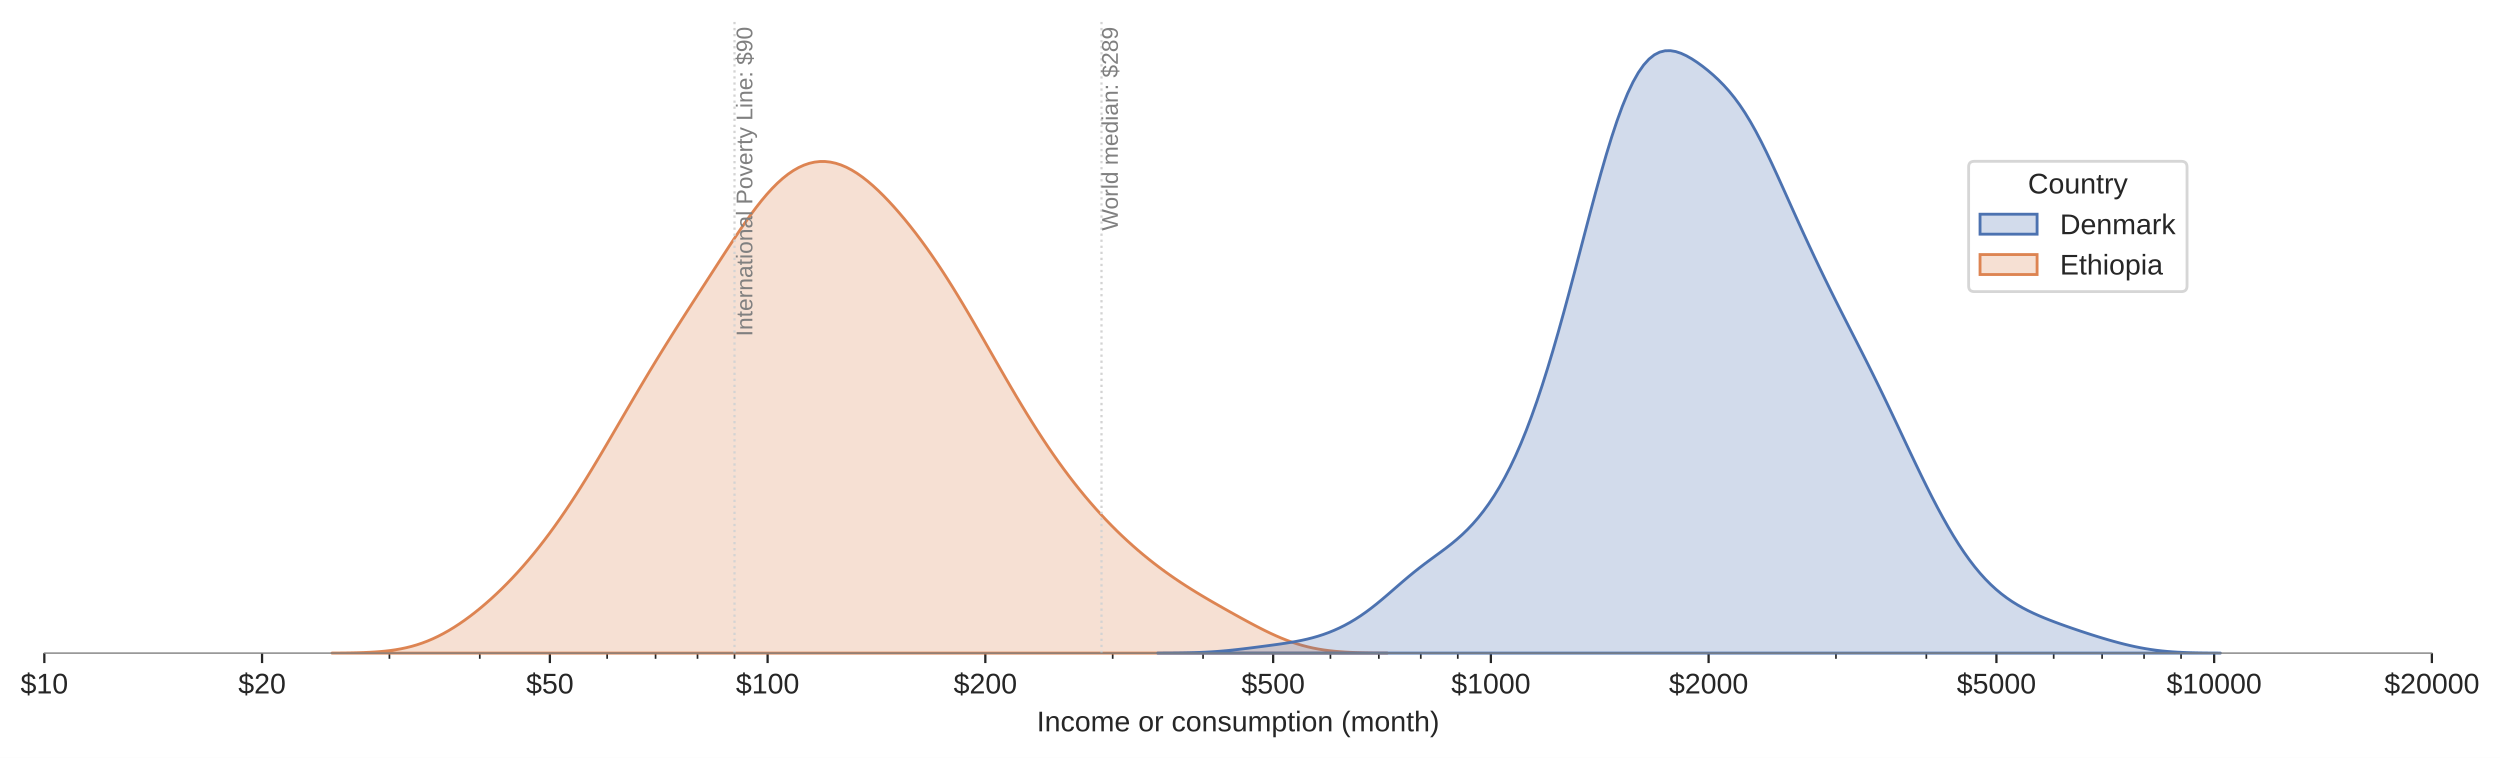
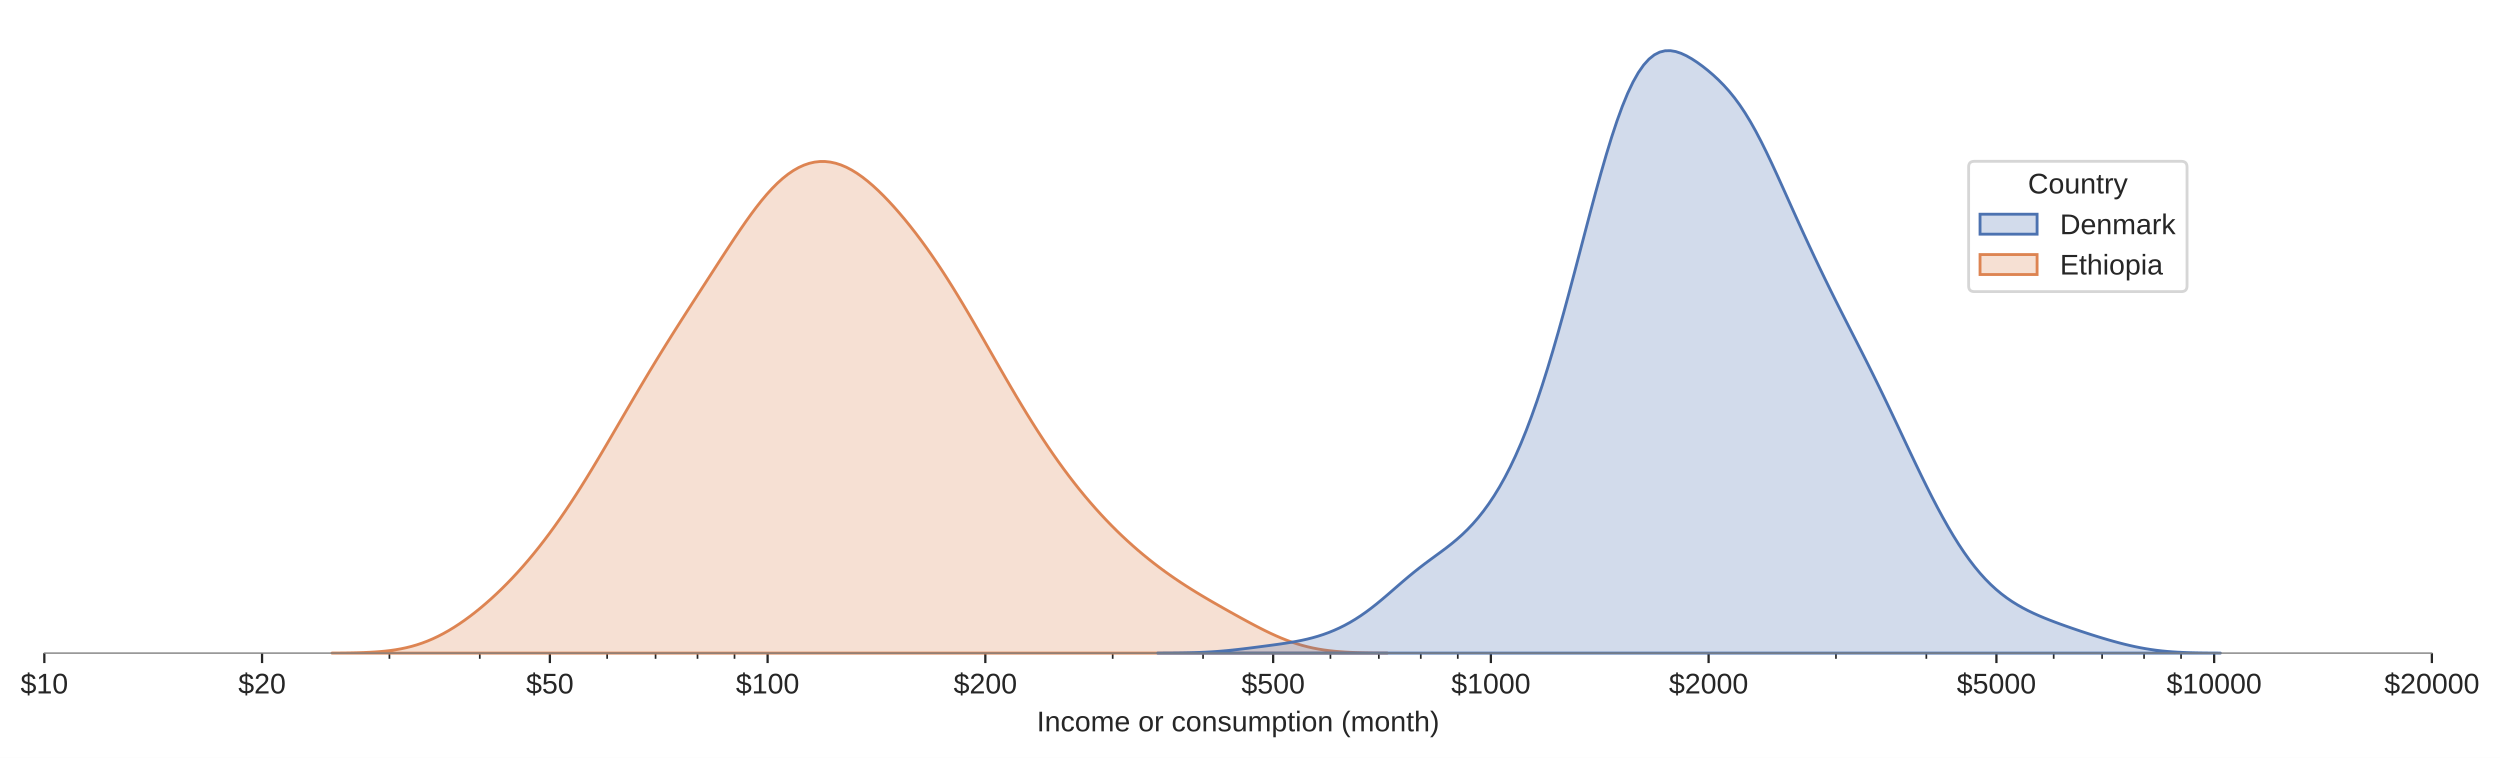
<svg xmlns="http://www.w3.org/2000/svg" xmlns:xlink="http://www.w3.org/1999/xlink" width="876.424pt" height="265.69pt" viewBox="0 0 876.424 265.69" version="1.1">
  <defs>
    <style type="text/css">*{stroke-linejoin: round; stroke-linecap: butt}</style>
  </defs>
  <g id="figure_1">
    <g id="patch_1">
      <path d="M 0 265.69  L 876.424 265.69  L 876.424 0  L 0 0  z " style="fill: #ffffff" />
    </g>
    <g id="axes_1">
      <g id="patch_2">
        <path d="M 15.541 228.96  L 852.541 228.96  L 852.541 7.2  L 15.541 7.2  z " style="fill: #ffffff" />
      </g>
      <g id="matplotlib.axis_1">
        <g id="xtick_1">
          <g id="line2d_1">
            <defs>
-               <path id="mda6c600935" d="M 0 0  L 0 3.5  " style="stroke: #262626; stroke-width: 0.8" />
+               <path id="m7495857e73" d="M 0 0  L 0 3.5  " style="stroke: #262626; stroke-width: 0.8" />
            </defs>
            <g>
-               <use xlink:href="#mda6c600935" x="15.541" y="228.96" style="fill: #262626; stroke: #262626; stroke-width: 0.8" />
+               <use xlink:href="#m7495857e73" x="15.541" y="228.96" style="fill: #262626; stroke: #262626; stroke-width: 0.8" />
            </g>
          </g>
          <g id="text_1">
            <text style="font-size: 10px; font-family: 'Arial', 'DejaVu Sans', 'Liberation Sans', 'Bitstream Vera Sans', sans-serif; text-anchor: middle; fill: #262626" x="15.541" y="243.118" transform="rotate(-0 15.54141 243.1178)">$10</text>
          </g>
        </g>
        <g id="xtick_2">
          <g id="line2d_2">
            <g>
-               <use xlink:href="#mda6c600935" x="91.87" y="228.96" style="fill: #262626; stroke: #262626; stroke-width: 0.8" />
+               <use xlink:href="#m7495857e73" x="91.87" y="228.96" style="fill: #262626; stroke: #262626; stroke-width: 0.8" />
            </g>
          </g>
          <g id="text_2">
            <text style="font-size: 10px; font-family: 'Arial', 'DejaVu Sans', 'Liberation Sans', 'Bitstream Vera Sans', sans-serif; text-anchor: middle; fill: #262626" x="91.87" y="243.118" transform="rotate(-0 91.86974 243.1178)">$20</text>
          </g>
        </g>
        <g id="xtick_3">
          <g id="line2d_3">
            <g>
-               <use xlink:href="#mda6c600935" x="192.77" y="228.96" style="fill: #262626; stroke: #262626; stroke-width: 0.8" />
+               <use xlink:href="#m7495857e73" x="192.77" y="228.96" style="fill: #262626; stroke: #262626; stroke-width: 0.8" />
            </g>
          </g>
          <g id="text_3">
            <text style="font-size: 10px; font-family: 'Arial', 'DejaVu Sans', 'Liberation Sans', 'Bitstream Vera Sans', sans-serif; text-anchor: middle; fill: #262626" x="192.77" y="243.118" transform="rotate(-0 192.7703 243.1178)">$50</text>
          </g>
        </g>
        <g id="xtick_4">
          <g id="line2d_4">
            <g>
-               <use xlink:href="#mda6c600935" x="269.099" y="228.96" style="fill: #262626; stroke: #262626; stroke-width: 0.8" />
+               <use xlink:href="#m7495857e73" x="269.099" y="228.96" style="fill: #262626; stroke: #262626; stroke-width: 0.8" />
            </g>
          </g>
          <g id="text_4">
            <text style="font-size: 10px; font-family: 'Arial', 'DejaVu Sans', 'Liberation Sans', 'Bitstream Vera Sans', sans-serif; text-anchor: middle; fill: #262626" x="269.099" y="243.118" transform="rotate(-0 269.0986 243.1178)">$100</text>
          </g>
        </g>
        <g id="xtick_5">
          <g id="line2d_5">
            <g>
-               <use xlink:href="#mda6c600935" x="345.427" y="228.96" style="fill: #262626; stroke: #262626; stroke-width: 0.8" />
+               <use xlink:href="#m7495857e73" x="345.427" y="228.96" style="fill: #262626; stroke: #262626; stroke-width: 0.8" />
            </g>
          </g>
          <g id="text_5">
            <text style="font-size: 10px; font-family: 'Arial', 'DejaVu Sans', 'Liberation Sans', 'Bitstream Vera Sans', sans-serif; text-anchor: middle; fill: #262626" x="345.427" y="243.118" transform="rotate(-0 345.427 243.1178)">$200</text>
          </g>
        </g>
        <g id="xtick_6">
          <g id="line2d_6">
            <g>
-               <use xlink:href="#mda6c600935" x="446.328" y="228.96" style="fill: #262626; stroke: #262626; stroke-width: 0.8" />
+               <use xlink:href="#m7495857e73" x="446.328" y="228.96" style="fill: #262626; stroke: #262626; stroke-width: 0.8" />
            </g>
          </g>
          <g id="text_6">
            <text style="font-size: 10px; font-family: 'Arial', 'DejaVu Sans', 'Liberation Sans', 'Bitstream Vera Sans', sans-serif; text-anchor: middle; fill: #262626" x="446.328" y="243.118" transform="rotate(-0 446.3275 243.1178)">$500</text>
          </g>
        </g>
        <g id="xtick_7">
          <g id="line2d_7">
            <g>
-               <use xlink:href="#mda6c600935" x="522.656" y="228.96" style="fill: #262626; stroke: #262626; stroke-width: 0.8" />
+               <use xlink:href="#m7495857e73" x="522.656" y="228.96" style="fill: #262626; stroke: #262626; stroke-width: 0.8" />
            </g>
          </g>
          <g id="text_7">
            <text style="font-size: 10px; font-family: 'Arial', 'DejaVu Sans', 'Liberation Sans', 'Bitstream Vera Sans', sans-serif; text-anchor: middle; fill: #262626" x="522.656" y="243.118" transform="rotate(-0 522.6559 243.1178)">$1000</text>
          </g>
        </g>
        <g id="xtick_8">
          <g id="line2d_8">
            <g>
-               <use xlink:href="#mda6c600935" x="598.984" y="228.96" style="fill: #262626; stroke: #262626; stroke-width: 0.8" />
+               <use xlink:href="#m7495857e73" x="598.984" y="228.96" style="fill: #262626; stroke: #262626; stroke-width: 0.8" />
            </g>
          </g>
          <g id="text_8">
            <text style="font-size: 10px; font-family: 'Arial', 'DejaVu Sans', 'Liberation Sans', 'Bitstream Vera Sans', sans-serif; text-anchor: middle; fill: #262626" x="598.984" y="243.118" transform="rotate(-0 598.9842 243.1178)">$2000</text>
          </g>
        </g>
        <g id="xtick_9">
          <g id="line2d_9">
            <g>
-               <use xlink:href="#mda6c600935" x="699.885" y="228.96" style="fill: #262626; stroke: #262626; stroke-width: 0.8" />
+               <use xlink:href="#m7495857e73" x="699.885" y="228.96" style="fill: #262626; stroke: #262626; stroke-width: 0.8" />
            </g>
          </g>
          <g id="text_9">
            <text style="font-size: 10px; font-family: 'Arial', 'DejaVu Sans', 'Liberation Sans', 'Bitstream Vera Sans', sans-serif; text-anchor: middle; fill: #262626" x="699.885" y="243.118" transform="rotate(-0 699.8847 243.1178)">$5000</text>
          </g>
        </g>
        <g id="xtick_10">
          <g id="line2d_10">
            <g>
-               <use xlink:href="#mda6c600935" x="776.213" y="228.96" style="fill: #262626; stroke: #262626; stroke-width: 0.8" />
+               <use xlink:href="#m7495857e73" x="776.213" y="228.96" style="fill: #262626; stroke: #262626; stroke-width: 0.8" />
            </g>
          </g>
          <g id="text_10">
            <text style="font-size: 10px; font-family: 'Arial', 'DejaVu Sans', 'Liberation Sans', 'Bitstream Vera Sans', sans-serif; text-anchor: middle; fill: #262626" x="776.213" y="243.118" transform="rotate(-0 776.2131 243.1178)">$10000</text>
          </g>
        </g>
        <g id="xtick_11">
          <g id="line2d_11">
            <g>
-               <use xlink:href="#mda6c600935" x="852.541" y="228.96" style="fill: #262626; stroke: #262626; stroke-width: 0.8" />
+               <use xlink:href="#m7495857e73" x="852.541" y="228.96" style="fill: #262626; stroke: #262626; stroke-width: 0.8" />
            </g>
          </g>
          <g id="text_11">
            <text style="font-size: 10px; font-family: 'Arial', 'DejaVu Sans', 'Liberation Sans', 'Bitstream Vera Sans', sans-serif; text-anchor: middle; fill: #262626" x="852.541" y="243.118" transform="rotate(-0 852.5414 243.1178)">$20000</text>
          </g>
        </g>
        <g id="xtick_12">
          <g id="line2d_12">
            <defs>
-               <path id="m0d7a9a4e40" d="M 0 0  L 0 2  " style="stroke: #262626; stroke-width: 0.6" />
+               <path id="m52c6f184fa" d="M 0 0  L 0 2  " style="stroke: #262626; stroke-width: 0.6" />
            </defs>
            <g>
-               <use xlink:href="#m0d7a9a4e40" x="136.519" y="228.96" style="fill: #262626; stroke: #262626; stroke-width: 0.6" />
+               <use xlink:href="#m52c6f184fa" x="136.519" y="228.96" style="fill: #262626; stroke: #262626; stroke-width: 0.6" />
            </g>
          </g>
        </g>
        <g id="xtick_13">
          <g id="line2d_13">
            <g>
-               <use xlink:href="#m0d7a9a4e40" x="168.198" y="228.96" style="fill: #262626; stroke: #262626; stroke-width: 0.6" />
+               <use xlink:href="#m52c6f184fa" x="168.198" y="228.96" style="fill: #262626; stroke: #262626; stroke-width: 0.6" />
            </g>
          </g>
        </g>
        <g id="xtick_14">
          <g id="line2d_14">
            <g>
-               <use xlink:href="#m0d7a9a4e40" x="212.847" y="228.96" style="fill: #262626; stroke: #262626; stroke-width: 0.6" />
+               <use xlink:href="#m52c6f184fa" x="212.847" y="228.96" style="fill: #262626; stroke: #262626; stroke-width: 0.6" />
            </g>
          </g>
        </g>
        <g id="xtick_15">
          <g id="line2d_15">
            <g>
-               <use xlink:href="#m0d7a9a4e40" x="229.822" y="228.96" style="fill: #262626; stroke: #262626; stroke-width: 0.6" />
+               <use xlink:href="#m52c6f184fa" x="229.822" y="228.96" style="fill: #262626; stroke: #262626; stroke-width: 0.6" />
            </g>
          </g>
        </g>
        <g id="xtick_16">
          <g id="line2d_16">
            <g>
-               <use xlink:href="#m0d7a9a4e40" x="244.526" y="228.96" style="fill: #262626; stroke: #262626; stroke-width: 0.6" />
+               <use xlink:href="#m52c6f184fa" x="244.526" y="228.96" style="fill: #262626; stroke: #262626; stroke-width: 0.6" />
            </g>
          </g>
        </g>
        <g id="xtick_17">
          <g id="line2d_17">
            <g>
-               <use xlink:href="#m0d7a9a4e40" x="257.496" y="228.96" style="fill: #262626; stroke: #262626; stroke-width: 0.6" />
+               <use xlink:href="#m52c6f184fa" x="257.496" y="228.96" style="fill: #262626; stroke: #262626; stroke-width: 0.6" />
            </g>
          </g>
        </g>
        <g id="xtick_18">
          <g id="line2d_18">
            <g>
-               <use xlink:href="#m0d7a9a4e40" x="390.076" y="228.96" style="fill: #262626; stroke: #262626; stroke-width: 0.6" />
+               <use xlink:href="#m52c6f184fa" x="390.076" y="228.96" style="fill: #262626; stroke: #262626; stroke-width: 0.6" />
            </g>
          </g>
        </g>
        <g id="xtick_19">
          <g id="line2d_19">
            <g>
-               <use xlink:href="#m0d7a9a4e40" x="421.755" y="228.96" style="fill: #262626; stroke: #262626; stroke-width: 0.6" />
+               <use xlink:href="#m52c6f184fa" x="421.755" y="228.96" style="fill: #262626; stroke: #262626; stroke-width: 0.6" />
            </g>
          </g>
        </g>
        <g id="xtick_20">
          <g id="line2d_20">
            <g>
-               <use xlink:href="#m0d7a9a4e40" x="466.404" y="228.96" style="fill: #262626; stroke: #262626; stroke-width: 0.6" />
+               <use xlink:href="#m52c6f184fa" x="466.404" y="228.96" style="fill: #262626; stroke: #262626; stroke-width: 0.6" />
            </g>
          </g>
        </g>
        <g id="xtick_21">
          <g id="line2d_21">
            <g>
-               <use xlink:href="#m0d7a9a4e40" x="483.379" y="228.96" style="fill: #262626; stroke: #262626; stroke-width: 0.6" />
+               <use xlink:href="#m52c6f184fa" x="483.379" y="228.96" style="fill: #262626; stroke: #262626; stroke-width: 0.6" />
            </g>
          </g>
        </g>
        <g id="xtick_22">
          <g id="line2d_22">
            <g>
-               <use xlink:href="#m0d7a9a4e40" x="498.084" y="228.96" style="fill: #262626; stroke: #262626; stroke-width: 0.6" />
+               <use xlink:href="#m52c6f184fa" x="498.084" y="228.96" style="fill: #262626; stroke: #262626; stroke-width: 0.6" />
            </g>
          </g>
        </g>
        <g id="xtick_23">
          <g id="line2d_23">
            <g>
-               <use xlink:href="#m0d7a9a4e40" x="511.054" y="228.96" style="fill: #262626; stroke: #262626; stroke-width: 0.6" />
+               <use xlink:href="#m52c6f184fa" x="511.054" y="228.96" style="fill: #262626; stroke: #262626; stroke-width: 0.6" />
            </g>
          </g>
        </g>
        <g id="xtick_24">
          <g id="line2d_24">
            <g>
-               <use xlink:href="#m0d7a9a4e40" x="643.633" y="228.96" style="fill: #262626; stroke: #262626; stroke-width: 0.6" />
+               <use xlink:href="#m52c6f184fa" x="643.633" y="228.96" style="fill: #262626; stroke: #262626; stroke-width: 0.6" />
            </g>
          </g>
        </g>
        <g id="xtick_25">
          <g id="line2d_25">
            <g>
-               <use xlink:href="#m0d7a9a4e40" x="675.313" y="228.96" style="fill: #262626; stroke: #262626; stroke-width: 0.6" />
+               <use xlink:href="#m52c6f184fa" x="675.313" y="228.96" style="fill: #262626; stroke: #262626; stroke-width: 0.6" />
            </g>
          </g>
        </g>
        <g id="xtick_26">
          <g id="line2d_26">
            <g>
-               <use xlink:href="#m0d7a9a4e40" x="719.962" y="228.96" style="fill: #262626; stroke: #262626; stroke-width: 0.6" />
+               <use xlink:href="#m52c6f184fa" x="719.962" y="228.96" style="fill: #262626; stroke: #262626; stroke-width: 0.6" />
            </g>
          </g>
        </g>
        <g id="xtick_27">
          <g id="line2d_27">
            <g>
-               <use xlink:href="#m0d7a9a4e40" x="736.937" y="228.96" style="fill: #262626; stroke: #262626; stroke-width: 0.6" />
+               <use xlink:href="#m52c6f184fa" x="736.937" y="228.96" style="fill: #262626; stroke: #262626; stroke-width: 0.6" />
            </g>
          </g>
        </g>
        <g id="xtick_28">
          <g id="line2d_28">
            <g>
-               <use xlink:href="#m0d7a9a4e40" x="751.641" y="228.96" style="fill: #262626; stroke: #262626; stroke-width: 0.6" />
+               <use xlink:href="#m52c6f184fa" x="751.641" y="228.96" style="fill: #262626; stroke: #262626; stroke-width: 0.6" />
            </g>
          </g>
        </g>
        <g id="xtick_29">
          <g id="line2d_29">
            <g>
-               <use xlink:href="#m0d7a9a4e40" x="764.611" y="228.96" style="fill: #262626; stroke: #262626; stroke-width: 0.6" />
+               <use xlink:href="#m52c6f184fa" x="764.611" y="228.96" style="fill: #262626; stroke: #262626; stroke-width: 0.6" />
            </g>
          </g>
        </g>
        <g id="text_12">
          <text style="font-size: 10px; font-family: 'Arial', 'DejaVu Sans', 'Liberation Sans', 'Bitstream Vera Sans', sans-serif; text-anchor: middle; fill: #262626" x="434.041" y="256.385" transform="rotate(-0 434.0414 256.385)">Income or consumption (month)</text>
        </g>
      </g>
      <g id="matplotlib.axis_2" />
      <g id="FillBetweenPolyCollection_1">
        <defs>
-           <path id="m5c5842eef8" d="M 116.396 -36.75  L 116.396 -36.73  L 118.255 -36.73  L 120.114 -36.73  L 121.973 -36.73  L 123.832 -36.73  L 125.691 -36.73  L 127.55 -36.73  L 129.409 -36.73  L 131.268 -36.73  L 133.127 -36.73  L 134.986 -36.73  L 136.844 -36.73  L 138.703 -36.73  L 140.562 -36.73  L 142.421 -36.73  L 144.28 -36.73  L 146.139 -36.73  L 147.998 -36.73  L 149.857 -36.73  L 151.716 -36.73  L 153.575 -36.73  L 155.434 -36.73  L 157.293 -36.73  L 159.152 -36.73  L 161.011 -36.73  L 162.869 -36.73  L 164.728 -36.73  L 166.587 -36.73  L 168.446 -36.73  L 170.305 -36.73  L 172.164 -36.73  L 174.023 -36.73  L 175.882 -36.73  L 177.741 -36.73  L 179.6 -36.73  L 181.459 -36.73  L 183.318 -36.73  L 185.177 -36.73  L 187.035 -36.73  L 188.894 -36.73  L 190.753 -36.73  L 192.612 -36.73  L 194.471 -36.73  L 196.33 -36.73  L 198.189 -36.73  L 200.048 -36.73  L 201.907 -36.73  L 203.766 -36.73  L 205.625 -36.73  L 207.484 -36.73  L 209.343 -36.73  L 211.202 -36.73  L 213.06 -36.73  L 214.919 -36.73  L 216.778 -36.73  L 218.637 -36.73  L 220.496 -36.73  L 222.355 -36.73  L 224.214 -36.73  L 226.073 -36.73  L 227.932 -36.73  L 229.791 -36.73  L 231.65 -36.73  L 233.509 -36.73  L 235.368 -36.73  L 237.227 -36.73  L 239.085 -36.73  L 240.944 -36.73  L 242.803 -36.73  L 244.662 -36.73  L 246.521 -36.73  L 248.38 -36.73  L 250.239 -36.73  L 252.098 -36.73  L 253.957 -36.73  L 255.816 -36.73  L 257.675 -36.73  L 259.534 -36.73  L 261.393 -36.73  L 263.252 -36.73  L 265.11 -36.73  L 266.969 -36.73  L 268.828 -36.73  L 270.687 -36.73  L 272.546 -36.73  L 274.405 -36.73  L 276.264 -36.73  L 278.123 -36.73  L 279.982 -36.73  L 281.841 -36.73  L 283.7 -36.73  L 285.559 -36.73  L 287.418 -36.73  L 289.276 -36.73  L 291.135 -36.73  L 292.994 -36.73  L 294.853 -36.73  L 296.712 -36.73  L 298.571 -36.73  L 300.43 -36.73  L 302.289 -36.73  L 304.148 -36.73  L 306.007 -36.73  L 307.866 -36.73  L 309.725 -36.73  L 311.584 -36.73  L 313.443 -36.73  L 315.301 -36.73  L 317.16 -36.73  L 319.019 -36.73  L 320.878 -36.73  L 322.737 -36.73  L 324.596 -36.73  L 326.455 -36.73  L 328.314 -36.73  L 330.173 -36.73  L 332.032 -36.73  L 333.891 -36.73  L 335.75 -36.73  L 337.609 -36.73  L 339.468 -36.73  L 341.326 -36.73  L 343.185 -36.73  L 345.044 -36.73  L 346.903 -36.73  L 348.762 -36.73  L 350.621 -36.73  L 352.48 -36.73  L 354.339 -36.73  L 356.198 -36.73  L 358.057 -36.73  L 359.916 -36.73  L 361.775 -36.73  L 363.634 -36.73  L 365.493 -36.73  L 367.351 -36.73  L 369.21 -36.73  L 371.069 -36.73  L 372.928 -36.73  L 374.787 -36.73  L 376.646 -36.73  L 378.505 -36.73  L 380.364 -36.73  L 382.223 -36.73  L 384.082 -36.73  L 385.941 -36.73  L 387.8 -36.73  L 389.659 -36.73  L 391.517 -36.73  L 393.376 -36.73  L 395.235 -36.73  L 397.094 -36.73  L 398.953 -36.73  L 400.812 -36.73  L 402.671 -36.73  L 404.53 -36.73  L 406.389 -36.73  L 408.248 -36.73  L 410.107 -36.73  L 411.966 -36.73  L 413.825 -36.73  L 415.684 -36.73  L 417.542 -36.73  L 419.401 -36.73  L 421.26 -36.73  L 423.119 -36.73  L 424.978 -36.73  L 426.837 -36.73  L 428.696 -36.73  L 430.555 -36.73  L 432.414 -36.73  L 434.273 -36.73  L 436.132 -36.73  L 437.991 -36.73  L 439.85 -36.73  L 441.709 -36.73  L 443.567 -36.73  L 445.426 -36.73  L 447.285 -36.73  L 449.144 -36.73  L 451.003 -36.73  L 452.862 -36.73  L 454.721 -36.73  L 456.58 -36.73  L 458.439 -36.73  L 460.298 -36.73  L 462.157 -36.73  L 464.016 -36.73  L 465.875 -36.73  L 467.734 -36.73  L 469.592 -36.73  L 471.451 -36.73  L 473.31 -36.73  L 475.169 -36.73  L 477.028 -36.73  L 478.887 -36.73  L 480.746 -36.73  L 482.605 -36.73  L 484.464 -36.73  L 486.323 -36.73  L 486.323 -36.75  L 486.323 -36.75  L 484.464 -36.761  L 482.605 -36.776  L 480.746 -36.798  L 478.887 -36.828  L 477.028 -36.871  L 475.169 -36.928  L 473.31 -37.004  L 471.451 -37.104  L 469.592 -37.233  L 467.734 -37.397  L 465.875 -37.6  L 464.016 -37.851  L 462.157 -38.153  L 460.298 -38.513  L 458.439 -38.934  L 456.58 -39.42  L 454.721 -39.972  L 452.862 -40.59  L 451.003 -41.272  L 449.144 -42.017  L 447.285 -42.818  L 445.426 -43.67  L 443.567 -44.566  L 441.709 -45.5  L 439.85 -46.464  L 437.991 -47.452  L 436.132 -48.459  L 434.273 -49.479  L 432.414 -50.509  L 430.555 -51.549  L 428.696 -52.597  L 426.837 -53.654  L 424.978 -54.723  L 423.119 -55.807  L 421.26 -56.908  L 419.401 -58.032  L 417.542 -59.181  L 415.684 -60.359  L 413.825 -61.571  L 411.966 -62.82  L 410.107 -64.107  L 408.248 -65.436  L 406.389 -66.81  L 404.53 -68.229  L 402.671 -69.696  L 400.812 -71.213  L 398.953 -72.781  L 397.094 -74.402  L 395.235 -76.078  L 393.376 -77.812  L 391.517 -79.604  L 389.659 -81.458  L 387.8 -83.376  L 385.941 -85.359  L 384.082 -87.41  L 382.223 -89.531  L 380.364 -91.722  L 378.505 -93.986  L 376.646 -96.324  L 374.787 -98.737  L 372.928 -101.226  L 371.069 -103.791  L 369.21 -106.433  L 367.351 -109.15  L 365.493 -111.941  L 363.634 -114.804  L 361.775 -117.736  L 359.916 -120.734  L 358.057 -123.792  L 356.198 -126.904  L 354.339 -130.062  L 352.48 -133.259  L 350.621 -136.485  L 348.762 -139.73  L 346.903 -142.985  L 345.044 -146.239  L 343.185 -149.48  L 341.326 -152.698  L 339.468 -155.882  L 337.609 -159.022  L 335.75 -162.108  L 333.891 -165.132  L 332.032 -168.087  L 330.173 -170.966  L 328.314 -173.765  L 326.455 -176.48  L 324.596 -179.111  L 322.737 -181.657  L 320.878 -184.117  L 319.019 -186.492  L 317.16 -188.783  L 315.301 -190.989  L 313.443 -193.107  L 311.584 -195.134  L 309.725 -197.065  L 307.866 -198.89  L 306.007 -200.602  L 304.148 -202.19  L 302.289 -203.641  L 300.43 -204.944  L 298.571 -206.087  L 296.712 -207.059  L 294.853 -207.851  L 292.994 -208.454  L 291.135 -208.86  L 289.276 -209.065  L 287.418 -209.065  L 285.559 -208.855  L 283.7 -208.433  L 281.841 -207.8  L 279.982 -206.953  L 278.123 -205.895  L 276.264 -204.626  L 274.405 -203.152  L 272.546 -201.478  L 270.687 -199.613  L 268.828 -197.568  L 266.969 -195.357  L 265.11 -192.997  L 263.252 -190.506  L 261.393 -187.905  L 259.534 -185.215  L 257.675 -182.455  L 255.816 -179.645  L 253.957 -176.802  L 252.098 -173.938  L 250.239 -171.065  L 248.38 -168.188  L 246.521 -165.31  L 244.662 -162.433  L 242.803 -159.552  L 240.944 -156.665  L 239.085 -153.765  L 237.227 -150.848  L 235.368 -147.907  L 233.509 -144.939  L 231.65 -141.94  L 229.791 -138.908  L 227.932 -135.843  L 226.073 -132.746  L 224.214 -129.619  L 222.355 -126.466  L 220.496 -123.293  L 218.637 -120.107  L 216.778 -116.914  L 214.919 -113.724  L 213.06 -110.544  L 211.202 -107.386  L 209.343 -104.257  L 207.484 -101.167  L 205.625 -98.124  L 203.766 -95.137  L 201.907 -92.213  L 200.048 -89.356  L 198.189 -86.572  L 196.33 -83.864  L 194.471 -81.234  L 192.612 -78.683  L 190.753 -76.213  L 188.894 -73.822  L 187.035 -71.512  L 185.177 -69.28  L 183.318 -67.126  L 181.459 -65.049  L 179.6 -63.047  L 177.741 -61.119  L 175.882 -59.264  L 174.023 -57.48  L 172.164 -55.767  L 170.305 -54.124  L 168.446 -52.55  L 166.587 -51.046  L 164.728 -49.613  L 162.869 -48.253  L 161.011 -46.967  L 159.152 -45.758  L 157.293 -44.629  L 155.434 -43.582  L 153.575 -42.619  L 151.716 -41.743  L 149.857 -40.953  L 147.998 -40.25  L 146.139 -39.63  L 144.28 -39.091  L 142.421 -38.629  L 140.562 -38.238  L 138.703 -37.912  L 136.844 -37.644  L 134.986 -37.427  L 133.127 -37.254  L 131.268 -37.118  L 129.409 -37.014  L 127.55 -36.934  L 125.691 -36.875  L 123.832 -36.831  L 121.973 -36.799  L 120.114 -36.777  L 118.255 -36.761  L 116.396 -36.75  z " style="stroke: #dd8452" />
+           <path id="m0ca591d9fc" d="M 116.396 -36.75  L 116.396 -36.73  L 118.255 -36.73  L 120.114 -36.73  L 121.973 -36.73  L 123.832 -36.73  L 125.691 -36.73  L 127.55 -36.73  L 129.409 -36.73  L 131.268 -36.73  L 133.127 -36.73  L 134.986 -36.73  L 136.844 -36.73  L 138.703 -36.73  L 140.562 -36.73  L 142.421 -36.73  L 144.28 -36.73  L 146.139 -36.73  L 147.998 -36.73  L 149.857 -36.73  L 151.716 -36.73  L 153.575 -36.73  L 155.434 -36.73  L 157.293 -36.73  L 159.152 -36.73  L 161.011 -36.73  L 162.869 -36.73  L 164.728 -36.73  L 166.587 -36.73  L 168.446 -36.73  L 170.305 -36.73  L 172.164 -36.73  L 174.023 -36.73  L 175.882 -36.73  L 177.741 -36.73  L 179.6 -36.73  L 181.459 -36.73  L 183.318 -36.73  L 185.177 -36.73  L 187.035 -36.73  L 188.894 -36.73  L 190.753 -36.73  L 192.612 -36.73  L 194.471 -36.73  L 196.33 -36.73  L 198.189 -36.73  L 200.048 -36.73  L 201.907 -36.73  L 203.766 -36.73  L 205.625 -36.73  L 207.484 -36.73  L 209.343 -36.73  L 211.202 -36.73  L 213.06 -36.73  L 214.919 -36.73  L 216.778 -36.73  L 218.637 -36.73  L 220.496 -36.73  L 222.355 -36.73  L 224.214 -36.73  L 226.073 -36.73  L 227.932 -36.73  L 229.791 -36.73  L 231.65 -36.73  L 233.509 -36.73  L 235.368 -36.73  L 237.227 -36.73  L 239.085 -36.73  L 240.944 -36.73  L 242.803 -36.73  L 244.662 -36.73  L 246.521 -36.73  L 248.38 -36.73  L 250.239 -36.73  L 252.098 -36.73  L 253.957 -36.73  L 255.816 -36.73  L 257.675 -36.73  L 259.534 -36.73  L 261.393 -36.73  L 263.252 -36.73  L 265.11 -36.73  L 266.969 -36.73  L 268.828 -36.73  L 270.687 -36.73  L 272.546 -36.73  L 274.405 -36.73  L 276.264 -36.73  L 278.123 -36.73  L 279.982 -36.73  L 281.841 -36.73  L 283.7 -36.73  L 285.559 -36.73  L 287.418 -36.73  L 289.276 -36.73  L 291.135 -36.73  L 292.994 -36.73  L 294.853 -36.73  L 296.712 -36.73  L 298.571 -36.73  L 300.43 -36.73  L 302.289 -36.73  L 304.148 -36.73  L 306.007 -36.73  L 307.866 -36.73  L 309.725 -36.73  L 311.584 -36.73  L 313.443 -36.73  L 315.301 -36.73  L 317.16 -36.73  L 319.019 -36.73  L 320.878 -36.73  L 322.737 -36.73  L 324.596 -36.73  L 326.455 -36.73  L 328.314 -36.73  L 330.173 -36.73  L 332.032 -36.73  L 333.891 -36.73  L 335.75 -36.73  L 337.609 -36.73  L 339.468 -36.73  L 341.326 -36.73  L 343.185 -36.73  L 345.044 -36.73  L 346.903 -36.73  L 348.762 -36.73  L 350.621 -36.73  L 352.48 -36.73  L 354.339 -36.73  L 356.198 -36.73  L 358.057 -36.73  L 359.916 -36.73  L 361.775 -36.73  L 363.634 -36.73  L 365.493 -36.73  L 367.351 -36.73  L 369.21 -36.73  L 371.069 -36.73  L 372.928 -36.73  L 374.787 -36.73  L 376.646 -36.73  L 378.505 -36.73  L 380.364 -36.73  L 382.223 -36.73  L 384.082 -36.73  L 385.941 -36.73  L 387.8 -36.73  L 389.659 -36.73  L 391.517 -36.73  L 393.376 -36.73  L 395.235 -36.73  L 397.094 -36.73  L 398.953 -36.73  L 400.812 -36.73  L 402.671 -36.73  L 404.53 -36.73  L 406.389 -36.73  L 408.248 -36.73  L 410.107 -36.73  L 411.966 -36.73  L 413.825 -36.73  L 415.684 -36.73  L 417.542 -36.73  L 419.401 -36.73  L 421.26 -36.73  L 423.119 -36.73  L 424.978 -36.73  L 426.837 -36.73  L 428.696 -36.73  L 430.555 -36.73  L 432.414 -36.73  L 434.273 -36.73  L 436.132 -36.73  L 437.991 -36.73  L 439.85 -36.73  L 441.709 -36.73  L 443.567 -36.73  L 445.426 -36.73  L 447.285 -36.73  L 449.144 -36.73  L 451.003 -36.73  L 452.862 -36.73  L 454.721 -36.73  L 456.58 -36.73  L 458.439 -36.73  L 460.298 -36.73  L 462.157 -36.73  L 464.016 -36.73  L 465.875 -36.73  L 467.734 -36.73  L 469.592 -36.73  L 471.451 -36.73  L 473.31 -36.73  L 475.169 -36.73  L 477.028 -36.73  L 478.887 -36.73  L 480.746 -36.73  L 482.605 -36.73  L 484.464 -36.73  L 486.323 -36.73  L 486.323 -36.75  L 486.323 -36.75  L 484.464 -36.761  L 482.605 -36.776  L 480.746 -36.798  L 478.887 -36.828  L 477.028 -36.871  L 475.169 -36.928  L 473.31 -37.004  L 471.451 -37.104  L 469.592 -37.233  L 467.734 -37.397  L 465.875 -37.6  L 464.016 -37.851  L 462.157 -38.153  L 460.298 -38.513  L 458.439 -38.934  L 456.58 -39.42  L 454.721 -39.972  L 452.862 -40.59  L 451.003 -41.272  L 449.144 -42.017  L 447.285 -42.818  L 445.426 -43.67  L 443.567 -44.566  L 441.709 -45.5  L 439.85 -46.464  L 437.991 -47.452  L 436.132 -48.459  L 434.273 -49.479  L 432.414 -50.509  L 430.555 -51.549  L 428.696 -52.597  L 426.837 -53.654  L 424.978 -54.723  L 423.119 -55.807  L 421.26 -56.908  L 419.401 -58.032  L 417.542 -59.181  L 415.684 -60.359  L 413.825 -61.571  L 411.966 -62.82  L 410.107 -64.107  L 408.248 -65.436  L 406.389 -66.81  L 404.53 -68.229  L 402.671 -69.696  L 400.812 -71.213  L 398.953 -72.781  L 397.094 -74.402  L 395.235 -76.078  L 393.376 -77.812  L 391.517 -79.604  L 389.659 -81.458  L 387.8 -83.376  L 385.941 -85.359  L 384.082 -87.41  L 382.223 -89.531  L 380.364 -91.722  L 378.505 -93.986  L 376.646 -96.324  L 374.787 -98.737  L 372.928 -101.226  L 371.069 -103.791  L 369.21 -106.433  L 367.351 -109.15  L 365.493 -111.941  L 363.634 -114.804  L 361.775 -117.736  L 359.916 -120.734  L 358.057 -123.792  L 356.198 -126.904  L 354.339 -130.062  L 352.48 -133.259  L 350.621 -136.485  L 348.762 -139.73  L 346.903 -142.985  L 345.044 -146.239  L 343.185 -149.48  L 341.326 -152.698  L 339.468 -155.882  L 337.609 -159.022  L 335.75 -162.108  L 333.891 -165.132  L 332.032 -168.087  L 330.173 -170.966  L 328.314 -173.765  L 326.455 -176.48  L 324.596 -179.111  L 322.737 -181.657  L 320.878 -184.117  L 319.019 -186.492  L 317.16 -188.783  L 315.301 -190.989  L 313.443 -193.107  L 311.584 -195.134  L 309.725 -197.065  L 307.866 -198.89  L 306.007 -200.602  L 304.148 -202.19  L 302.289 -203.641  L 300.43 -204.944  L 298.571 -206.087  L 296.712 -207.059  L 294.853 -207.851  L 292.994 -208.454  L 291.135 -208.86  L 289.276 -209.065  L 287.418 -209.065  L 285.559 -208.855  L 283.7 -208.433  L 281.841 -207.8  L 279.982 -206.953  L 278.123 -205.895  L 276.264 -204.626  L 274.405 -203.152  L 272.546 -201.478  L 270.687 -199.613  L 268.828 -197.568  L 266.969 -195.357  L 265.11 -192.997  L 263.252 -190.506  L 261.393 -187.905  L 259.534 -185.215  L 257.675 -182.455  L 255.816 -179.645  L 253.957 -176.802  L 252.098 -173.938  L 250.239 -171.065  L 248.38 -168.188  L 246.521 -165.31  L 244.662 -162.433  L 242.803 -159.552  L 240.944 -156.665  L 239.085 -153.765  L 237.227 -150.848  L 235.368 -147.907  L 233.509 -144.939  L 231.65 -141.94  L 229.791 -138.908  L 227.932 -135.843  L 226.073 -132.746  L 224.214 -129.619  L 222.355 -126.466  L 220.496 -123.293  L 218.637 -120.107  L 216.778 -116.914  L 214.919 -113.724  L 213.06 -110.544  L 211.202 -107.386  L 209.343 -104.257  L 207.484 -101.167  L 205.625 -98.124  L 203.766 -95.137  L 201.907 -92.213  L 200.048 -89.356  L 198.189 -86.572  L 196.33 -83.864  L 194.471 -81.234  L 192.612 -78.683  L 190.753 -76.213  L 188.894 -73.822  L 187.035 -71.512  L 185.177 -69.28  L 183.318 -67.126  L 181.459 -65.049  L 179.6 -63.047  L 177.741 -61.119  L 175.882 -59.264  L 174.023 -57.48  L 172.164 -55.767  L 170.305 -54.124  L 168.446 -52.55  L 166.587 -51.046  L 164.728 -49.613  L 162.869 -48.253  L 161.011 -46.967  L 159.152 -45.758  L 157.293 -44.629  L 155.434 -43.582  L 153.575 -42.619  L 151.716 -41.743  L 149.857 -40.953  L 147.998 -40.25  L 146.139 -39.63  L 144.28 -39.091  L 142.421 -38.629  L 140.562 -38.238  L 138.703 -37.912  L 136.844 -37.644  L 134.986 -37.427  L 133.127 -37.254  L 131.268 -37.118  L 129.409 -37.014  L 127.55 -36.934  L 125.691 -36.875  L 123.832 -36.831  L 121.973 -36.799  L 120.114 -36.777  L 118.255 -36.761  L 116.396 -36.75  z " style="stroke: #dd8452" />
        </defs>
        <g>
-           <use xlink:href="#m5c5842eef8" x="0" y="265.69" style="fill: #dd8452; fill-opacity: 0.25; stroke: #dd8452" />
+           <use xlink:href="#m0ca591d9fc" x="0" y="265.69" style="fill: #dd8452; fill-opacity: 0.25; stroke: #dd8452" />
        </g>
      </g>
      <g id="FillBetweenPolyCollection_2">
        <defs>
-           <path id="mff38eab966" d="M 405.866 -36.741  L 405.866 -36.73  L 407.738 -36.73  L 409.61 -36.73  L 411.482 -36.73  L 413.354 -36.73  L 415.226 -36.73  L 417.098 -36.73  L 418.97 -36.73  L 420.842 -36.73  L 422.714 -36.73  L 424.586 -36.73  L 426.458 -36.73  L 428.33 -36.73  L 430.202 -36.73  L 432.074 -36.73  L 433.946 -36.73  L 435.818 -36.73  L 437.69 -36.73  L 439.562 -36.73  L 441.434 -36.73  L 443.306 -36.73  L 445.178 -36.73  L 447.05 -36.73  L 448.922 -36.73  L 450.794 -36.73  L 452.666 -36.73  L 454.538 -36.73  L 456.41 -36.73  L 458.282 -36.73  L 460.154 -36.73  L 462.026 -36.73  L 463.897 -36.73  L 465.769 -36.73  L 467.641 -36.73  L 469.513 -36.73  L 471.385 -36.73  L 473.257 -36.73  L 475.129 -36.73  L 477.001 -36.73  L 478.873 -36.73  L 480.745 -36.73  L 482.617 -36.73  L 484.489 -36.73  L 486.361 -36.73  L 488.233 -36.73  L 490.105 -36.73  L 491.977 -36.73  L 493.849 -36.73  L 495.721 -36.73  L 497.593 -36.73  L 499.465 -36.73  L 501.337 -36.73  L 503.209 -36.73  L 505.081 -36.73  L 506.953 -36.73  L 508.825 -36.73  L 510.697 -36.73  L 512.569 -36.73  L 514.441 -36.73  L 516.313 -36.73  L 518.185 -36.73  L 520.057 -36.73  L 521.929 -36.73  L 523.801 -36.73  L 525.673 -36.73  L 527.545 -36.73  L 529.417 -36.73  L 531.289 -36.73  L 533.161 -36.73  L 535.033 -36.73  L 536.905 -36.73  L 538.777 -36.73  L 540.649 -36.73  L 542.521 -36.73  L 544.393 -36.73  L 546.265 -36.73  L 548.137 -36.73  L 550.009 -36.73  L 551.881 -36.73  L 553.753 -36.73  L 555.625 -36.73  L 557.497 -36.73  L 559.369 -36.73  L 561.241 -36.73  L 563.113 -36.73  L 564.985 -36.73  L 566.857 -36.73  L 568.729 -36.73  L 570.601 -36.73  L 572.473 -36.73  L 574.345 -36.73  L 576.217 -36.73  L 578.089 -36.73  L 579.961 -36.73  L 581.833 -36.73  L 583.705 -36.73  L 585.577 -36.73  L 587.448 -36.73  L 589.32 -36.73  L 591.192 -36.73  L 593.064 -36.73  L 594.936 -36.73  L 596.808 -36.73  L 598.68 -36.73  L 600.552 -36.73  L 602.424 -36.73  L 604.296 -36.73  L 606.168 -36.73  L 608.04 -36.73  L 609.912 -36.73  L 611.784 -36.73  L 613.656 -36.73  L 615.528 -36.73  L 617.4 -36.73  L 619.272 -36.73  L 621.144 -36.73  L 623.016 -36.73  L 624.888 -36.73  L 626.76 -36.73  L 628.632 -36.73  L 630.504 -36.73  L 632.376 -36.73  L 634.248 -36.73  L 636.12 -36.73  L 637.992 -36.73  L 639.864 -36.73  L 641.736 -36.73  L 643.608 -36.73  L 645.48 -36.73  L 647.352 -36.73  L 649.224 -36.73  L 651.096 -36.73  L 652.968 -36.73  L 654.84 -36.73  L 656.712 -36.73  L 658.584 -36.73  L 660.456 -36.73  L 662.328 -36.73  L 664.2 -36.73  L 666.072 -36.73  L 667.944 -36.73  L 669.816 -36.73  L 671.688 -36.73  L 673.56 -36.73  L 675.432 -36.73  L 677.304 -36.73  L 679.176 -36.73  L 681.048 -36.73  L 682.92 -36.73  L 684.792 -36.73  L 686.664 -36.73  L 688.536 -36.73  L 690.408 -36.73  L 692.28 -36.73  L 694.152 -36.73  L 696.024 -36.73  L 697.896 -36.73  L 699.768 -36.73  L 701.64 -36.73  L 703.512 -36.73  L 705.384 -36.73  L 707.256 -36.73  L 709.128 -36.73  L 710.999 -36.73  L 712.871 -36.73  L 714.743 -36.73  L 716.615 -36.73  L 718.487 -36.73  L 720.359 -36.73  L 722.231 -36.73  L 724.103 -36.73  L 725.975 -36.73  L 727.847 -36.73  L 729.719 -36.73  L 731.591 -36.73  L 733.463 -36.73  L 735.335 -36.73  L 737.207 -36.73  L 739.079 -36.73  L 740.951 -36.73  L 742.823 -36.73  L 744.695 -36.73  L 746.567 -36.73  L 748.439 -36.73  L 750.311 -36.73  L 752.183 -36.73  L 754.055 -36.73  L 755.927 -36.73  L 757.799 -36.73  L 759.671 -36.73  L 761.543 -36.73  L 763.415 -36.73  L 765.287 -36.73  L 767.159 -36.73  L 769.031 -36.73  L 770.903 -36.73  L 772.775 -36.73  L 774.647 -36.73  L 776.519 -36.73  L 778.391 -36.73  L 778.391 -36.743  L 778.391 -36.743  L 776.519 -36.752  L 774.647 -36.764  L 772.775 -36.783  L 770.903 -36.81  L 769.031 -36.847  L 767.159 -36.899  L 765.287 -36.969  L 763.415 -37.061  L 761.543 -37.179  L 759.671 -37.327  L 757.799 -37.509  L 755.927 -37.728  L 754.055 -37.987  L 752.183 -38.286  L 750.311 -38.625  L 748.439 -39.004  L 746.567 -39.419  L 744.695 -39.869  L 742.823 -40.35  L 740.951 -40.858  L 739.079 -41.39  L 737.207 -41.944  L 735.335 -42.516  L 733.463 -43.104  L 731.591 -43.707  L 729.719 -44.323  L 727.847 -44.953  L 725.975 -45.595  L 724.103 -46.251  L 722.231 -46.924  L 720.359 -47.616  L 718.487 -48.333  L 716.615 -49.081  L 714.743 -49.869  L 712.871 -50.707  L 710.999 -51.606  L 709.128 -52.58  L 707.256 -53.641  L 705.384 -54.805  L 703.512 -56.086  L 701.64 -57.498  L 699.768 -59.056  L 697.896 -60.773  L 696.024 -62.66  L 694.152 -64.726  L 692.28 -66.978  L 690.408 -69.42  L 688.536 -72.051  L 686.664 -74.868  L 684.792 -77.865  L 682.92 -81.031  L 681.048 -84.357  L 679.176 -87.826  L 677.304 -91.424  L 675.432 -95.135  L 673.56 -98.94  L 671.688 -102.82  L 669.816 -106.755  L 667.944 -110.725  L 666.072 -114.709  L 664.2 -118.687  L 662.328 -122.641  L 660.456 -126.557  L 658.584 -130.423  L 656.712 -134.237  L 654.84 -137.999  L 652.968 -141.717  L 651.096 -145.403  L 649.224 -149.074  L 647.352 -152.746  L 645.48 -156.437  L 643.608 -160.16  L 641.736 -163.928  L 639.864 -167.747  L 637.992 -171.624  L 636.12 -175.56  L 634.248 -179.555  L 632.376 -183.606  L 630.504 -187.708  L 628.632 -191.851  L 626.76 -196.016  L 624.888 -200.181  L 623.016 -204.312  L 621.144 -208.37  L 619.272 -212.311  L 617.4 -216.089  L 615.528 -219.663  L 613.656 -222.998  L 611.784 -226.074  L 609.912 -228.88  L 608.04 -231.424  L 606.168 -233.722  L 604.296 -235.803  L 602.424 -237.695  L 600.552 -239.43  L 598.68 -241.028  L 596.808 -242.505  L 594.936 -243.859  L 593.064 -245.079  L 591.192 -246.139  L 589.32 -247  L 587.448 -247.616  L 585.577 -247.93  L 583.705 -247.883  L 581.833 -247.414  L 579.961 -246.463  L 578.089 -244.976  L 576.217 -242.908  L 574.345 -240.224  L 572.473 -236.907  L 570.601 -232.958  L 568.729 -228.394  L 566.857 -223.255  L 564.985 -217.594  L 563.113 -211.481  L 561.241 -204.994  L 559.369 -198.217  L 557.497 -191.235  L 555.625 -184.131  L 553.753 -176.982  L 551.881 -169.858  L 550.009 -162.82  L 548.137 -155.924  L 546.265 -149.216  L 544.393 -142.738  L 542.521 -136.522  L 540.649 -130.597  L 538.777 -124.985  L 536.905 -119.702  L 535.033 -114.756  L 533.161 -110.15  L 531.289 -105.88  L 529.417 -101.935  L 527.545 -98.302  L 525.673 -94.964  L 523.801 -91.9  L 521.929 -89.092  L 520.057 -86.521  L 518.185 -84.168  L 516.313 -82.016  L 514.441 -80.047  L 512.569 -78.24  L 510.697 -76.575  L 508.825 -75.026  L 506.953 -73.566  L 505.081 -72.166  L 503.209 -70.796  L 501.337 -69.426  L 499.465 -68.034  L 497.593 -66.6  L 495.721 -65.116  L 493.849 -63.579  L 491.977 -61.996  L 490.105 -60.38  L 488.233 -58.751  L 486.361 -57.129  L 484.489 -55.537  L 482.617 -53.994  L 480.745 -52.519  L 478.873 -51.123  L 477.001 -49.816  L 475.129 -48.603  L 473.257 -47.485  L 471.385 -46.463  L 469.513 -45.532  L 467.641 -44.69  L 465.769 -43.932  L 463.897 -43.253  L 462.026 -42.649  L 460.154 -42.114  L 458.282 -41.642  L 456.41 -41.224  L 454.538 -40.854  L 452.666 -40.523  L 450.794 -40.222  L 448.922 -39.943  L 447.05 -39.679  L 445.178 -39.426  L 443.306 -39.177  L 441.434 -38.932  L 439.562 -38.691  L 437.69 -38.454  L 435.818 -38.225  L 433.946 -38.006  L 432.074 -37.801  L 430.202 -37.613  L 428.33 -37.445  L 426.458 -37.298  L 424.586 -37.172  L 422.714 -37.067  L 420.842 -36.982  L 418.97 -36.914  L 417.098 -36.862  L 415.226 -36.822  L 413.354 -36.793  L 411.482 -36.772  L 409.61 -36.758  L 407.738 -36.748  L 405.866 -36.741  z " style="stroke: #4c72b0" />
+           <path id="m42bd3a7e79" d="M 405.866 -36.741  L 405.866 -36.73  L 407.738 -36.73  L 409.61 -36.73  L 411.482 -36.73  L 413.354 -36.73  L 415.226 -36.73  L 417.098 -36.73  L 418.97 -36.73  L 420.842 -36.73  L 422.714 -36.73  L 424.586 -36.73  L 426.458 -36.73  L 428.33 -36.73  L 430.202 -36.73  L 432.074 -36.73  L 433.946 -36.73  L 435.818 -36.73  L 437.69 -36.73  L 439.562 -36.73  L 441.434 -36.73  L 443.306 -36.73  L 445.178 -36.73  L 447.05 -36.73  L 448.922 -36.73  L 450.794 -36.73  L 452.666 -36.73  L 454.538 -36.73  L 456.41 -36.73  L 458.282 -36.73  L 460.154 -36.73  L 462.026 -36.73  L 463.897 -36.73  L 465.769 -36.73  L 467.641 -36.73  L 469.513 -36.73  L 471.385 -36.73  L 473.257 -36.73  L 475.129 -36.73  L 477.001 -36.73  L 478.873 -36.73  L 480.745 -36.73  L 482.617 -36.73  L 484.489 -36.73  L 486.361 -36.73  L 488.233 -36.73  L 490.105 -36.73  L 491.977 -36.73  L 493.849 -36.73  L 495.721 -36.73  L 497.593 -36.73  L 499.465 -36.73  L 501.337 -36.73  L 503.209 -36.73  L 505.081 -36.73  L 506.953 -36.73  L 508.825 -36.73  L 510.697 -36.73  L 512.569 -36.73  L 514.441 -36.73  L 516.313 -36.73  L 518.185 -36.73  L 520.057 -36.73  L 521.929 -36.73  L 523.801 -36.73  L 525.673 -36.73  L 527.545 -36.73  L 529.417 -36.73  L 531.289 -36.73  L 533.161 -36.73  L 535.033 -36.73  L 536.905 -36.73  L 538.777 -36.73  L 540.649 -36.73  L 542.521 -36.73  L 544.393 -36.73  L 546.265 -36.73  L 548.137 -36.73  L 550.009 -36.73  L 551.881 -36.73  L 553.753 -36.73  L 555.625 -36.73  L 557.497 -36.73  L 559.369 -36.73  L 561.241 -36.73  L 563.113 -36.73  L 564.985 -36.73  L 566.857 -36.73  L 568.729 -36.73  L 570.601 -36.73  L 572.473 -36.73  L 574.345 -36.73  L 576.217 -36.73  L 578.089 -36.73  L 579.961 -36.73  L 581.833 -36.73  L 583.705 -36.73  L 585.577 -36.73  L 587.448 -36.73  L 589.32 -36.73  L 591.192 -36.73  L 593.064 -36.73  L 594.936 -36.73  L 596.808 -36.73  L 598.68 -36.73  L 600.552 -36.73  L 602.424 -36.73  L 604.296 -36.73  L 606.168 -36.73  L 608.04 -36.73  L 609.912 -36.73  L 611.784 -36.73  L 613.656 -36.73  L 615.528 -36.73  L 617.4 -36.73  L 619.272 -36.73  L 621.144 -36.73  L 623.016 -36.73  L 624.888 -36.73  L 626.76 -36.73  L 628.632 -36.73  L 630.504 -36.73  L 632.376 -36.73  L 634.248 -36.73  L 636.12 -36.73  L 637.992 -36.73  L 639.864 -36.73  L 641.736 -36.73  L 643.608 -36.73  L 645.48 -36.73  L 647.352 -36.73  L 649.224 -36.73  L 651.096 -36.73  L 652.968 -36.73  L 654.84 -36.73  L 656.712 -36.73  L 658.584 -36.73  L 660.456 -36.73  L 662.328 -36.73  L 664.2 -36.73  L 666.072 -36.73  L 667.944 -36.73  L 669.816 -36.73  L 671.688 -36.73  L 673.56 -36.73  L 675.432 -36.73  L 677.304 -36.73  L 679.176 -36.73  L 681.048 -36.73  L 682.92 -36.73  L 684.792 -36.73  L 686.664 -36.73  L 688.536 -36.73  L 690.408 -36.73  L 692.28 -36.73  L 694.152 -36.73  L 696.024 -36.73  L 697.896 -36.73  L 699.768 -36.73  L 701.64 -36.73  L 703.512 -36.73  L 705.384 -36.73  L 707.256 -36.73  L 709.128 -36.73  L 710.999 -36.73  L 712.871 -36.73  L 714.743 -36.73  L 716.615 -36.73  L 718.487 -36.73  L 720.359 -36.73  L 722.231 -36.73  L 724.103 -36.73  L 725.975 -36.73  L 727.847 -36.73  L 729.719 -36.73  L 731.591 -36.73  L 733.463 -36.73  L 735.335 -36.73  L 737.207 -36.73  L 739.079 -36.73  L 740.951 -36.73  L 742.823 -36.73  L 744.695 -36.73  L 746.567 -36.73  L 748.439 -36.73  L 750.311 -36.73  L 752.183 -36.73  L 754.055 -36.73  L 755.927 -36.73  L 757.799 -36.73  L 759.671 -36.73  L 761.543 -36.73  L 763.415 -36.73  L 765.287 -36.73  L 767.159 -36.73  L 769.031 -36.73  L 770.903 -36.73  L 772.775 -36.73  L 774.647 -36.73  L 776.519 -36.73  L 778.391 -36.73  L 778.391 -36.743  L 778.391 -36.743  L 776.519 -36.752  L 774.647 -36.764  L 772.775 -36.783  L 770.903 -36.81  L 769.031 -36.847  L 767.159 -36.899  L 765.287 -36.969  L 763.415 -37.061  L 761.543 -37.179  L 759.671 -37.327  L 757.799 -37.509  L 755.927 -37.728  L 754.055 -37.987  L 752.183 -38.286  L 750.311 -38.625  L 748.439 -39.004  L 746.567 -39.419  L 744.695 -39.869  L 742.823 -40.35  L 740.951 -40.858  L 739.079 -41.39  L 737.207 -41.944  L 735.335 -42.516  L 733.463 -43.104  L 731.591 -43.707  L 729.719 -44.323  L 727.847 -44.953  L 725.975 -45.595  L 724.103 -46.251  L 722.231 -46.924  L 720.359 -47.616  L 718.487 -48.333  L 716.615 -49.081  L 714.743 -49.869  L 712.871 -50.707  L 710.999 -51.606  L 709.128 -52.58  L 707.256 -53.641  L 705.384 -54.805  L 703.512 -56.086  L 701.64 -57.498  L 699.768 -59.056  L 697.896 -60.773  L 696.024 -62.66  L 694.152 -64.726  L 692.28 -66.978  L 690.408 -69.42  L 688.536 -72.051  L 686.664 -74.868  L 684.792 -77.865  L 682.92 -81.031  L 681.048 -84.357  L 679.176 -87.826  L 677.304 -91.424  L 675.432 -95.135  L 673.56 -98.94  L 671.688 -102.82  L 669.816 -106.755  L 667.944 -110.725  L 666.072 -114.709  L 664.2 -118.687  L 662.328 -122.641  L 660.456 -126.557  L 658.584 -130.423  L 656.712 -134.237  L 654.84 -137.999  L 652.968 -141.717  L 651.096 -145.403  L 649.224 -149.074  L 647.352 -152.746  L 645.48 -156.437  L 643.608 -160.16  L 641.736 -163.928  L 639.864 -167.747  L 637.992 -171.624  L 636.12 -175.56  L 634.248 -179.555  L 632.376 -183.606  L 630.504 -187.708  L 628.632 -191.851  L 626.76 -196.016  L 624.888 -200.181  L 623.016 -204.312  L 621.144 -208.37  L 619.272 -212.311  L 617.4 -216.089  L 615.528 -219.663  L 613.656 -222.998  L 611.784 -226.074  L 609.912 -228.88  L 608.04 -231.424  L 606.168 -233.722  L 604.296 -235.803  L 602.424 -237.695  L 600.552 -239.43  L 598.68 -241.028  L 596.808 -242.505  L 594.936 -243.859  L 593.064 -245.079  L 591.192 -246.139  L 589.32 -247  L 587.448 -247.616  L 585.577 -247.93  L 583.705 -247.883  L 581.833 -247.414  L 579.961 -246.463  L 578.089 -244.976  L 576.217 -242.908  L 574.345 -240.224  L 572.473 -236.907  L 570.601 -232.958  L 568.729 -228.394  L 566.857 -223.255  L 564.985 -217.594  L 563.113 -211.481  L 561.241 -204.994  L 559.369 -198.217  L 557.497 -191.235  L 555.625 -184.131  L 553.753 -176.982  L 551.881 -169.858  L 550.009 -162.82  L 548.137 -155.924  L 546.265 -149.216  L 544.393 -142.738  L 542.521 -136.522  L 540.649 -130.597  L 538.777 -124.985  L 536.905 -119.702  L 535.033 -114.756  L 533.161 -110.15  L 531.289 -105.88  L 529.417 -101.935  L 527.545 -98.302  L 525.673 -94.964  L 523.801 -91.9  L 521.929 -89.092  L 520.057 -86.521  L 518.185 -84.168  L 516.313 -82.016  L 514.441 -80.047  L 512.569 -78.24  L 510.697 -76.575  L 508.825 -75.026  L 506.953 -73.566  L 505.081 -72.166  L 503.209 -70.796  L 501.337 -69.426  L 499.465 -68.034  L 497.593 -66.6  L 495.721 -65.116  L 493.849 -63.579  L 491.977 -61.996  L 490.105 -60.38  L 488.233 -58.751  L 486.361 -57.129  L 484.489 -55.537  L 482.617 -53.994  L 480.745 -52.519  L 478.873 -51.123  L 477.001 -49.816  L 475.129 -48.603  L 473.257 -47.485  L 471.385 -46.463  L 469.513 -45.532  L 467.641 -44.69  L 465.769 -43.932  L 463.897 -43.253  L 462.026 -42.649  L 460.154 -42.114  L 458.282 -41.642  L 456.41 -41.224  L 454.538 -40.854  L 452.666 -40.523  L 450.794 -40.222  L 448.922 -39.943  L 447.05 -39.679  L 445.178 -39.426  L 443.306 -39.177  L 441.434 -38.932  L 439.562 -38.691  L 437.69 -38.454  L 435.818 -38.225  L 433.946 -38.006  L 432.074 -37.801  L 430.202 -37.613  L 428.33 -37.445  L 426.458 -37.298  L 424.586 -37.172  L 422.714 -37.067  L 420.842 -36.982  L 418.97 -36.914  L 417.098 -36.862  L 415.226 -36.822  L 413.354 -36.793  L 411.482 -36.772  L 409.61 -36.758  L 407.738 -36.748  L 405.866 -36.741  z " style="stroke: #4c72b0" />
        </defs>
        <g>
-           <use xlink:href="#mff38eab966" x="0" y="265.69" style="fill: #4c72b0; fill-opacity: 0.25; stroke: #4c72b0" />
+           <use xlink:href="#m42bd3a7e79" x="0" y="265.69" style="fill: #4c72b0; fill-opacity: 0.25; stroke: #4c72b0" />
        </g>
      </g>
      <g id="line2d_30">
-         <path d="M 257.496 228.96  L 257.496 7.2  " style="fill: none; stroke-dasharray: 0.8,1.32; stroke-dashoffset: 0; stroke: #d3d3d3; stroke-width: 0.8" />
-       </g>
-       <g id="line2d_31">
-         <path d="M 386.153 228.96  L 386.153 7.2  " style="fill: none; stroke-dasharray: 0.8,1.32; stroke-dashoffset: 0; stroke: #d3d3d3; stroke-width: 0.8" />
-       </g>
-       <g id="line2d_32">
        <path d="M 15.541 228.96  L 852.541 228.96  " style="fill: none; stroke: #808080; stroke-width: 0.5; stroke-linecap: round" />
-       </g>
-       <g id="text_13">
-         <text style="font-size: 8px; font-family: 'Arial', 'DejaVu Sans', 'Liberation Sans', 'Bitstream Vera Sans', sans-serif; fill: #808080" transform="translate(263.7502 117.9251) rotate(-90)">International Poverty Line: $90</text>
-       </g>
-       <g id="text_14">
-         <text style="font-size: 8px; font-family: 'Arial', 'DejaVu Sans', 'Liberation Sans', 'Bitstream Vera Sans', sans-serif; fill: #808080" transform="translate(391.8792 80.86635) rotate(-90)">World median: $289</text>
      </g>
      <g id="legend_1">
        <g id="patch_3">
          <path d="M 692.141 102.227  L 764.705 102.227  Q 766.705 102.227 766.705 100.227  L 766.705 58.552  Q 766.705 56.552 764.705 56.552  L 692.141 56.552  Q 690.141 56.552 690.141 58.552  L 690.141 100.227  Q 690.141 102.227 692.141 102.227  z " style="fill: #ffffff; opacity: 0.8; stroke: #cccccc; stroke-linejoin: miter" />
        </g>
-         <g id="text_15">
+         <g id="text_13">
          <text style="font-size: 10px; font-family: 'Arial', 'DejaVu Sans', 'Liberation Sans', 'Bitstream Vera Sans', sans-serif; text-anchor: start; fill: #262626" x="710.917" y="67.832" transform="rotate(-0 710.9172 67.83169)">Country</text>
        </g>
        <g id="patch_4">
          <path d="M 694.141 82.094  L 714.141 82.094  L 714.141 75.094  L 694.141 75.094  z " style="fill: #4c72b0; fill-opacity: 0.25; stroke: #4c72b0; stroke-linejoin: miter" />
        </g>
-         <g id="text_16">
+         <g id="text_14">
          <text style="font-size: 10px; font-family: 'Arial', 'DejaVu Sans', 'Liberation Sans', 'Bitstream Vera Sans', sans-serif; text-anchor: start; fill: #262626" x="722.141" y="82.094" transform="rotate(-0 722.1414 82.09419)">Denmark</text>
        </g>
        <g id="patch_5">
          <path d="M 694.141 96.24  L 714.141 96.24  L 714.141 89.24  L 694.141 89.24  z " style="fill: #dd8452; fill-opacity: 0.25; stroke: #dd8452; stroke-linejoin: miter" />
        </g>
-         <g id="text_17">
+         <g id="text_15">
          <text style="font-size: 10px; font-family: 'Arial', 'DejaVu Sans', 'Liberation Sans', 'Bitstream Vera Sans', sans-serif; text-anchor: start; fill: #262626" x="722.141" y="96.24" transform="rotate(-0 722.1414 96.2395)">Ethiopia</text>
        </g>
      </g>
    </g>
  </g>
</svg>
